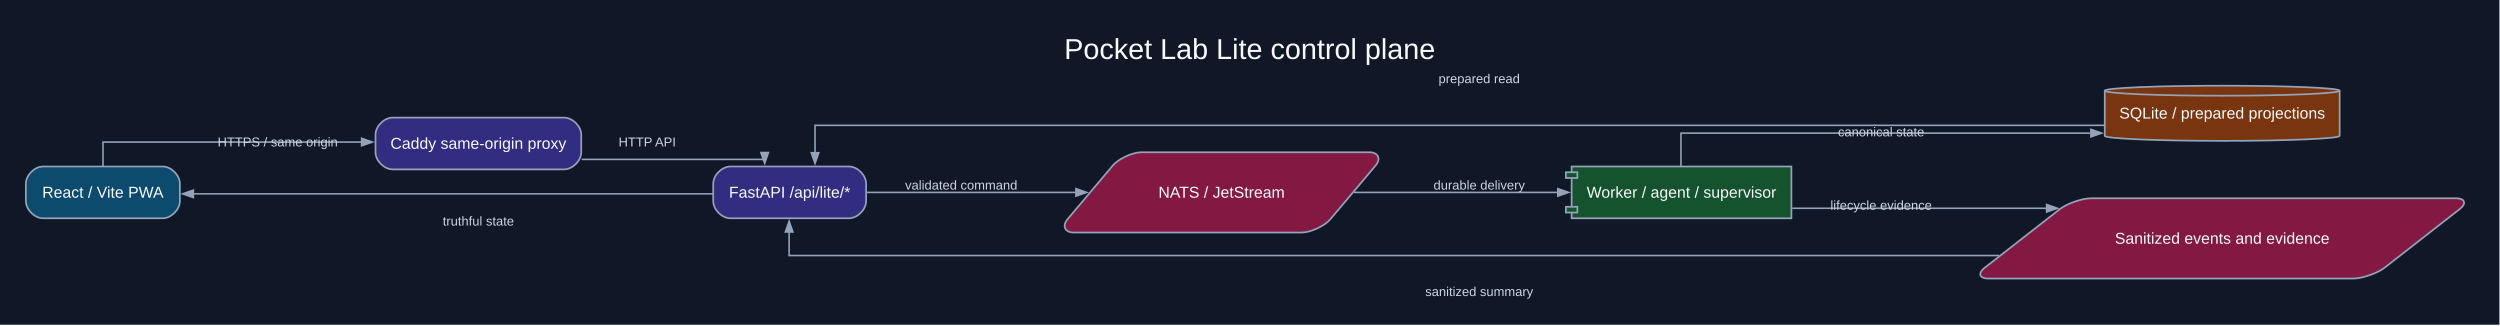
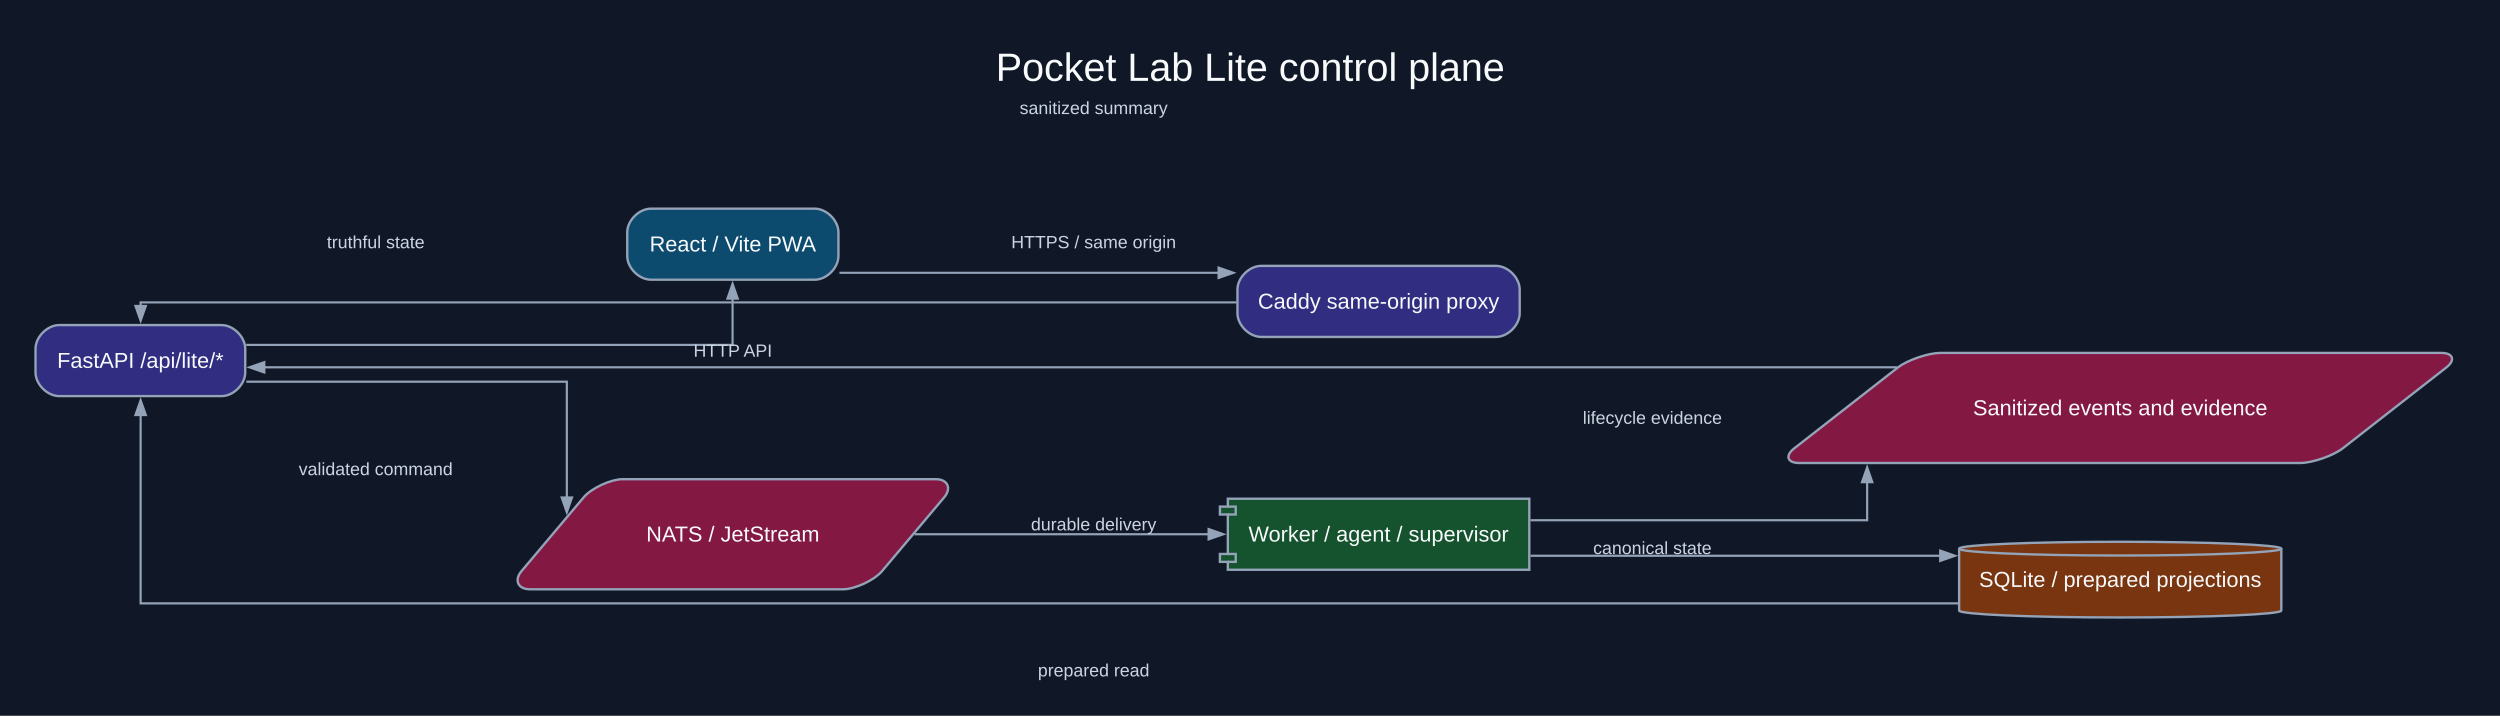
- <svg xmlns="http://www.w3.org/2000/svg" xmlns:xlink="http://www.w3.org/1999/xlink" id="pocketlab-control-plane-dark" role="img" aria-labelledby="pocketlab-control-plane-dark-title pocketlab-control-plane-dark-desc" width="1738pt" height="226pt" viewBox="0.00 0.00 1738.00 226.00">
-   <g id="graph0" class="graph" transform="scale(1 1) rotate(0) translate(18 207.75)">
-     <polygon fill="#101827" stroke="none" points="-18,18 -18,-207.75 1719.6,-207.75 1719.6,18 -18,18" />
-     <text xml:space="preserve" text-anchor="middle" x="850.8" y="-166.75" font-family="Arial" font-size="20.00" fill="#f8fafc">Pocket Lab Lite control plane</text>
+ <svg xmlns="http://www.w3.org/2000/svg" xmlns:xlink="http://www.w3.org/1999/xlink" id="pocketlab-control-plane-dark" role="img" aria-labelledby="pocketlab-control-plane-dark-title pocketlab-control-plane-dark-desc" width="1267pt" height="363pt" viewBox="0.00 0.00 1267.00 363.00">
+   <g id="graph0" class="graph" transform="scale(1 1) rotate(0) translate(18 344.75)">
+     <polygon fill="#101827" stroke="none" points="-18,18 -18,-344.75 1249.27,-344.75 1249.27,18 -18,18" />
+     <text xml:space="preserve" text-anchor="middle" x="615.64" y="-303.75" font-family="Arial" font-size="20.00" fill="#f8fafc">Pocket Lab Lite control plane</text>
+     <g id="edge1" class="edge">
+       <g id="a_edge1">
+         <a xlink:title="validated command">
+           <path fill="none" stroke="#94a3b8" stroke-width="1.1" d="M106.85,-151.3C170.86,-151.3 269.27,-151.3 269.27,-151.3 269.27,-151.3 269.27,-92.64 269.27,-92.64" />
+           <polygon fill="#94a3b8" stroke="#94a3b8" stroke-width="1.1" points="271.9,-92.64 269.27,-85.14 266.65,-92.64 271.9,-92.64" />
+         </a>
+       </g>
+       <text xml:space="preserve" text-anchor="middle" x="172.41" y="-103.95" font-family="Arial" font-size="9.00" fill="#cbd5e1">validated command</text>
+     </g>
+     <g id="edge2" class="edge">
+       <g id="a_edge2">
+         <a xlink:title="truthful state">
+           <path fill="none" stroke="#94a3b8" stroke-width="1.1" d="M106.8,-169.95C193.13,-169.95 353.27,-169.95 353.27,-169.95 353.27,-169.95 353.27,-193.4 353.27,-193.4" />
+           <polygon fill="#94a3b8" stroke="#94a3b8" stroke-width="1.1" points="350.65,-193.4 353.27,-200.9 355.9,-193.4 350.65,-193.4" />
+         </a>
+       </g>
+       <text xml:space="preserve" text-anchor="middle" x="172.41" y="-218.95" font-family="Arial" font-size="9.00" fill="#cbd5e1">truthful state</text>
+     </g>
+     <g id="edge3" class="edge">
+       <g id="a_edge3">
+         <a xlink:title="HTTP API">
+           <path fill="none" stroke="#94a3b8" stroke-width="1.1" d="M608.69,-191.5C443.9,-191.5 53.27,-191.5 53.27,-191.5 53.27,-191.5 53.27,-189.68 53.27,-189.68" />
+           <polygon fill="#94a3b8" stroke="#94a3b8" stroke-width="1.1" points="55.9,-189.68 53.27,-182.18 50.65,-189.68 55.9,-189.68" />
+         </a>
+       </g>
+       <text xml:space="preserve" text-anchor="middle" x="353.4" y="-163.95" font-family="Arial" font-size="9.00" fill="#cbd5e1">HTTP API</text>
+     </g>
+     <g id="edge4" class="edge">
+       <g id="a_edge4">
+         <a xlink:title="sanitized summary">
+           <path fill="none" stroke="#94a3b8" stroke-width="1.1" d="M943.39,-158.6C943.39,-158.6 115.95,-158.6 115.95,-158.6" />
+           <polygon fill="#94a3b8" stroke="#94a3b8" stroke-width="1.1" points="115.95,-155.98 108.45,-158.6 115.95,-161.23 115.95,-155.98" />
+         </a>
+       </g>
+       <text xml:space="preserve" text-anchor="middle" x="536.26" y="-286.95" font-family="Arial" font-size="9.00" fill="#cbd5e1">sanitized summary</text>
+     </g>
+     <g id="edge5" class="edge">
+       <g id="a_edge5">
+         <a xlink:title="durable delivery">
+           <path fill="none" stroke="#94a3b8" stroke-width="1.1" d="M445.43,-74C445.43,-74 594.52,-74 594.52,-74" />
+           <polygon fill="#94a3b8" stroke="#94a3b8" stroke-width="1.1" points="594.52,-76.63 602.02,-74 594.52,-71.38 594.52,-76.63" />
+         </a>
+       </g>
+       <text xml:space="preserve" text-anchor="middle" x="536.26" y="-75.95" font-family="Arial" font-size="9.00" fill="#cbd5e1">durable delivery</text>
+     </g>
+     <g id="edge6" class="edge">
+       <g id="a_edge6">
+         <a xlink:title="prepared read">
+           <path fill="none" stroke="#94a3b8" stroke-width="1.1" d="M974.44,-38.96C734.83,-38.96 53.27,-38.96 53.27,-38.96 53.27,-38.96 53.27,-134.41 53.27,-134.41" />
+           <polygon fill="#94a3b8" stroke="#94a3b8" stroke-width="1.1" points="50.65,-134.41 53.27,-141.91 55.9,-134.41 50.65,-134.41" />
+         </a>
+       </g>
+       <text xml:space="preserve" text-anchor="middle" x="536.26" y="-1.95" font-family="Arial" font-size="9.00" fill="#cbd5e1">prepared read</text>
+     </g>
+     <g id="edge7" class="edge">
+       <g id="a_edge7">
+         <a xlink:title="HTTPS / same origin">
+           <path fill="none" stroke="#94a3b8" stroke-width="1.1" d="M407.44,-206.5C407.44,-206.5 599.58,-206.5 599.58,-206.5" />
+           <polygon fill="#94a3b8" stroke="#94a3b8" stroke-width="1.1" points="599.58,-209.13 607.08,-206.5 599.58,-203.88 599.58,-209.13" />
+         </a>
+       </g>
+       <text xml:space="preserve" text-anchor="middle" x="536.26" y="-218.95" font-family="Arial" font-size="9.00" fill="#cbd5e1">HTTPS / same origin</text>
+     </g>
+     <g id="edge8" class="edge">
+       <g id="a_edge8">
+         <a xlink:title="lifecycle evidence">
+           <path fill="none" stroke="#94a3b8" stroke-width="1.1" d="M757.65,-81.09C830.34,-81.09 928.27,-81.09 928.27,-81.09 928.27,-81.09 928.27,-100.38 928.27,-100.38" />
+           <polygon fill="#94a3b8" stroke="#94a3b8" stroke-width="1.1" points="925.65,-100.38 928.27,-107.88 930.9,-100.38 925.65,-100.38" />
+         </a>
+       </g>
+       <text xml:space="preserve" text-anchor="middle" x="819.43" y="-129.95" font-family="Arial" font-size="9.00" fill="#cbd5e1">lifecycle evidence</text>
+     </g>
+     <g id="edge9" class="edge">
+       <g id="a_edge9">
+         <a xlink:title="canonical state">
+           <path fill="none" stroke="#94a3b8" stroke-width="1.1" d="M757.63,-63.09C757.63,-63.09 965.3,-63.09 965.3,-63.09" />
+           <polygon fill="#94a3b8" stroke="#94a3b8" stroke-width="1.1" points="965.3,-65.72 972.8,-63.09 965.29,-60.47 965.3,-65.72" />
+         </a>
+       </g>
+       <text xml:space="preserve" text-anchor="middle" x="819.43" y="-63.95" font-family="Arial" font-size="9.00" fill="#cbd5e1">canonical state</text>
+     </g>
    <g id="node1" class="node">
      <g id="a_node1">
-         <a xlink:href="../../generated/production/architecture/" xlink:title="React / Vite PWA. Same-origin UI requests flow through Caddy and FastAPI to NATS, workers, agents, evidence, and prepared reads." target="_top">
-           <path fill="#0c4a6e" stroke="#94a3b8" stroke-width="1.2" d="M95.04,-92C95.04,-92 12,-92 12,-92 6,-92 0,-86 0,-80 0,-80 0,-68 0,-68 0,-62 6,-56 12,-56 12,-56 95.04,-56 95.04,-56 101.04,-56 107.04,-62 107.04,-68 107.04,-68 107.04,-80 107.04,-80 107.04,-86 101.04,-92 95.04,-92" />
-           <text xml:space="preserve" text-anchor="middle" x="53.52" y="-70.3" font-family="Arial" font-size="11.00" fill="#f8fafc">React / Vite PWA</text>
+         <a xlink:href="../../reference/api/lite-api/" xlink:title="FastAPI /api/lite/*. Same-origin UI requests flow through Caddy and FastAPI to NATS, workers, agents, evidence, and prepared reads." target="_top">
+           <path fill="#312e81" stroke="#94a3b8" stroke-width="1.2" d="M94.29,-180C94.29,-180 12,-180 12,-180 6,-180 0,-174 0,-168 0,-168 0,-156 0,-156 0,-150 6,-144 12,-144 12,-144 94.29,-144 94.29,-144 100.29,-144 106.29,-150 106.29,-156 106.29,-156 106.29,-168 106.29,-168 106.29,-174 100.29,-180 94.29,-180" />
+           <text xml:space="preserve" text-anchor="middle" x="53.14" y="-158.3" font-family="Arial" font-size="11.00" fill="#f8fafc">FastAPI /api/lite/*</text>
        </a>
      </g>
    </g>
    <g id="node2" class="node">
      <g id="a_node2">
        <a xlink:href="../../generated/production/caddy-access/" xlink:title="Caddy same-origin proxy. Same-origin UI requests flow through Caddy and FastAPI to NATS, workers, agents, evidence, and prepared reads." target="_top">
-           <path fill="#312e81" stroke="#94a3b8" stroke-width="1.2" d="M374.08,-126C374.08,-126 255.04,-126 255.04,-126 249.04,-126 243.04,-120 243.04,-114 243.04,-114 243.04,-102 243.04,-102 243.04,-96 249.04,-90 255.04,-90 255.04,-90 374.08,-90 374.08,-90 380.08,-90 386.08,-96 386.08,-102 386.08,-102 386.08,-114 386.08,-114 386.08,-120 380.08,-126 374.08,-126" />
-           <text xml:space="preserve" text-anchor="middle" x="314.56" y="-104.3" font-family="Arial" font-size="11.00" fill="#f8fafc">Caddy same-origin proxy</text>
+           <path fill="#312e81" stroke="#94a3b8" stroke-width="1.2" d="M740.18,-210C740.18,-210 621.14,-210 621.14,-210 615.14,-210 609.14,-204 609.14,-198 609.14,-198 609.14,-186 609.14,-186 609.14,-180 615.14,-174 621.14,-174 621.14,-174 740.18,-174 740.18,-174 746.18,-174 752.18,-180 752.18,-186 752.18,-186 752.18,-198 752.18,-198 752.18,-204 746.18,-210 740.18,-210" />
+           <text xml:space="preserve" text-anchor="middle" x="680.66" y="-188.3" font-family="Arial" font-size="11.00" fill="#f8fafc">Caddy same-origin proxy</text>
        </a>
      </g>
    </g>
-     <g id="edge1" class="edge">
-       <g id="a_edge1">
-         <a xlink:title="HTTPS / same origin">
-           <path fill="none" stroke="#94a3b8" stroke-width="1.1" d="M53.6,-92.32C53.6,-100.79 53.6,-109 53.6,-109 53.6,-109 233.4,-109 233.4,-109" />
-           <polygon fill="#94a3b8" stroke="#94a3b8" stroke-width="1.1" points="233.4,-111.63 240.9,-109 233.4,-106.38 233.4,-111.63" />
+     <g id="node3" class="node">
+       <g id="a_node3">
+         <a xlink:href="../../generated/development/redaction-coverage/" xlink:title="Sanitized events and evidence. Same-origin UI requests flow through Caddy and FastAPI to NATS, workers, agents, evidence, and prepared reads." target="_top">
+           <path fill="#831843" stroke="#94a3b8" stroke-width="1.2" d="M1219.27,-165.9C1219.27,-165.9 965.31,-165.9 965.31,-165.9 959.31,-165.9 948.58,-162.21 943.85,-158.52 943.85,-158.52 891.26,-117.48 891.26,-117.48 886.53,-113.79 887.8,-110.1 893.8,-110.1 893.8,-110.1 1147.77,-110.1 1147.77,-110.1 1153.77,-110.1 1164.5,-113.79 1169.23,-117.48 1169.23,-117.48 1221.81,-158.52 1221.81,-158.52 1226.54,-162.21 1225.27,-165.9 1219.27,-165.9" />
+           <text xml:space="preserve" text-anchor="middle" x="1056.54" y="-134.3" font-family="Arial" font-size="11.00" fill="#f8fafc">Sanitized events and evidence</text>
        </a>
      </g>
-       <text xml:space="preserve" text-anchor="middle" x="175.04" y="-105.95" font-family="Arial" font-size="9.00" fill="#cbd5e1">HTTPS / same origin</text>
-     </g>
-     <g id="node3" class="node">
-       <g id="a_node3">
-         <a xlink:href="../../reference/api/lite-api/" xlink:title="FastAPI /api/lite/*. Same-origin UI requests flow through Caddy and FastAPI to NATS, workers, agents, evidence, and prepared reads." target="_top">
-           <path fill="#312e81" stroke="#94a3b8" stroke-width="1.2" d="M572.12,-92C572.12,-92 489.83,-92 489.83,-92 483.83,-92 477.83,-86 477.83,-80 477.83,-80 477.83,-68 477.83,-68 477.83,-62 483.83,-56 489.83,-56 489.83,-56 572.12,-56 572.12,-56 578.12,-56 584.12,-62 584.12,-68 584.12,-68 584.12,-80 584.12,-80 584.12,-86 578.12,-92 572.12,-92" />
-           <text xml:space="preserve" text-anchor="middle" x="530.97" y="-70.3" font-family="Arial" font-size="11.00" fill="#f8fafc">FastAPI /api/lite/*</text>
-         </a>
-       </g>
-     </g>
-     <g id="edge2" class="edge">
-       <g id="a_edge2">
-         <a xlink:title="HTTP API">
-           <path fill="none" stroke="#94a3b8" stroke-width="1.1" d="M386.42,-96.95C443.43,-96.95 513.6,-96.95 513.6,-96.95 513.6,-96.95 513.6,-96.51 513.6,-96.51" />
-           <polygon fill="#94a3b8" stroke="#94a3b8" stroke-width="1.1" points="516.23,-101.69 513.6,-94.19 510.98,-101.69 516.23,-101.69" />
-         </a>
-       </g>
-       <text xml:space="preserve" text-anchor="middle" x="431.95" y="-105.95" font-family="Arial" font-size="9.00" fill="#cbd5e1">HTTP API</text>
-     </g>
-     <g id="edge9" class="edge">
-       <g id="a_edge9">
-         <a xlink:title="truthful state">
-           <path fill="none" stroke="#94a3b8" stroke-width="1.1" d="M477.59,-73C477.59,-73 116.45,-73 116.45,-73" />
-           <polygon fill="#94a3b8" stroke="#94a3b8" stroke-width="1.1" points="116.45,-70.38 108.95,-73 116.45,-75.63 116.45,-70.38" />
-         </a>
-       </g>
-       <text xml:space="preserve" text-anchor="middle" x="314.56" y="-50.95" font-family="Arial" font-size="9.00" fill="#cbd5e1">truthful state</text>
    </g>
    <g id="node4" class="node">
      <g id="a_node4">
        <a xlink:href="../../generated/development/lite-events/" xlink:title="NATS / JetStream. Same-origin UI requests flow through Caddy and FastAPI to NATS, workers, agents, evidence, and prepared reads." target="_top">
-           <path fill="#831843" stroke="#94a3b8" stroke-width="1.2" d="M934.09,-101.9C934.09,-101.9 775.37,-101.9 775.37,-101.9 769.37,-101.9 759.51,-97.31 755.64,-92.72 755.64,-92.72 724.1,-55.28 724.1,-55.28 720.24,-50.69 722.37,-46.1 728.37,-46.1 728.37,-46.1 887.09,-46.1 887.09,-46.1 893.09,-46.1 902.96,-50.69 906.82,-55.28 906.82,-55.28 938.36,-92.72 938.36,-92.72 942.23,-97.31 940.09,-101.9 934.09,-101.9" />
-           <text xml:space="preserve" text-anchor="middle" x="831.23" y="-70.3" font-family="Arial" font-size="11.00" fill="#f8fafc">NATS / JetStream</text>
+           <path fill="#831843" stroke="#94a3b8" stroke-width="1.2" d="M456.26,-101.9C456.26,-101.9 297.54,-101.9 297.54,-101.9 291.54,-101.9 281.68,-97.31 277.81,-92.72 277.81,-92.72 246.27,-55.28 246.27,-55.28 242.41,-50.69 244.54,-46.1 250.54,-46.1 250.54,-46.1 409.26,-46.1 409.26,-46.1 415.26,-46.1 425.13,-50.69 428.99,-55.28 428.99,-55.28 460.53,-92.72 460.53,-92.72 464.4,-97.31 462.26,-101.9 456.26,-101.9" />
+           <text xml:space="preserve" text-anchor="middle" x="353.4" y="-70.3" font-family="Arial" font-size="11.00" fill="#f8fafc">NATS / JetStream</text>
        </a>
      </g>
    </g>
-     <g id="edge3" class="edge">
-       <g id="a_edge3">
-         <a xlink:title="validated command">
-           <path fill="none" stroke="#94a3b8" stroke-width="1.1" d="M584.65,-74C584.65,-74 729.97,-74 729.97,-74" />
-           <polygon fill="#94a3b8" stroke="#94a3b8" stroke-width="1.1" points="729.97,-76.63 737.47,-74 729.97,-71.38 729.97,-76.63" />
-         </a>
-       </g>
-       <text xml:space="preserve" text-anchor="middle" x="650.24" y="-75.95" font-family="Arial" font-size="9.00" fill="#cbd5e1">validated command</text>
-     </g>
    <g id="node5" class="node">
      <g id="a_node5">
-         <a xlink:href="../../generated/development/service-catalog/" xlink:title="Worker / agent / supervisor. Same-origin UI requests flow through Caddy and FastAPI to NATS, workers, agents, evidence, and prepared reads." target="_top">
-           <polygon fill="#14532d" stroke="#94a3b8" stroke-width="1.2" points="1227.38,-92 1074.59,-92 1074.59,-88 1070.59,-88 1070.59,-84 1074.59,-84 1074.59,-64 1070.59,-64 1070.59,-60 1074.59,-60 1074.59,-56 1227.38,-56 1227.38,-92" />
-           <polyline fill="none" stroke="#94a3b8" stroke-width="1.2" points="1074.59,-88 1078.59,-88 1078.59,-84 1074.59,-84" />
-           <polyline fill="none" stroke="#94a3b8" stroke-width="1.2" points="1074.59,-64 1078.59,-64 1078.59,-60 1074.59,-60" />
-           <text xml:space="preserve" text-anchor="middle" x="1150.99" y="-70.3" font-family="Arial" font-size="11.00" fill="#f8fafc">Worker / agent / supervisor</text>
+         <a xlink:href="../../generated/development/lite-sqlite-schema/" xlink:title="SQLite / prepared projections. Same-origin UI requests flow through Caddy and FastAPI to NATS, workers, agents, evidence, and prepared reads." target="_top">
+           <path fill="#78350f" stroke="#94a3b8" stroke-width="1.2" d="M1138.18,-66.69C1138.18,-68.62 1101.59,-70.18 1056.54,-70.18 1011.49,-70.18 974.89,-68.62 974.89,-66.69 974.89,-66.69 974.89,-35.31 974.89,-35.31 974.89,-33.38 1011.49,-31.82 1056.54,-31.82 1101.59,-31.82 1138.18,-33.38 1138.18,-35.31 1138.18,-35.31 1138.18,-66.69 1138.18,-66.69" />
+           <path fill="none" stroke="#94a3b8" stroke-width="1.2" d="M1138.18,-66.69C1138.18,-64.77 1101.59,-63.21 1056.54,-63.21 1011.49,-63.21 974.89,-64.77 974.89,-66.69" />
+           <text xml:space="preserve" text-anchor="middle" x="1056.54" y="-47.3" font-family="Arial" font-size="11.00" fill="#f8fafc">SQLite / prepared projections</text>
        </a>
      </g>
    </g>
-     <g id="edge4" class="edge">
-       <g id="a_edge4">
-         <a xlink:title="durable delivery">
-           <path fill="none" stroke="#94a3b8" stroke-width="1.1" d="M923.29,-74C923.29,-74 1064.98,-74 1064.98,-74" />
-           <polygon fill="#94a3b8" stroke="#94a3b8" stroke-width="1.1" points="1064.98,-76.63 1072.48,-74 1064.98,-71.38 1064.98,-76.63" />
-         </a>
-       </g>
-       <text xml:space="preserve" text-anchor="middle" x="1010.34" y="-75.95" font-family="Arial" font-size="9.00" fill="#cbd5e1">durable delivery</text>
-     </g>
    <g id="node6" class="node">
      <g id="a_node6">
-         <a xlink:href="../../generated/development/lite-sqlite-schema/" xlink:title="SQLite / prepared projections. Same-origin UI requests flow through Caddy and FastAPI to NATS, workers, agents, evidence, and prepared reads." target="_top">
-           <path fill="#78350f" stroke="#94a3b8" stroke-width="1.2" d="M1608.51,-144.69C1608.51,-146.62 1571.92,-148.18 1526.87,-148.18 1481.82,-148.18 1445.22,-146.62 1445.22,-144.69 1445.22,-144.69 1445.22,-113.31 1445.22,-113.31 1445.22,-111.38 1481.82,-109.82 1526.87,-109.82 1571.92,-109.82 1608.51,-111.38 1608.51,-113.31 1608.51,-113.31 1608.51,-144.69 1608.51,-144.69" />
-           <path fill="none" stroke="#94a3b8" stroke-width="1.2" d="M1608.51,-144.69C1608.51,-142.77 1571.92,-141.21 1526.87,-141.21 1481.82,-141.21 1445.22,-142.77 1445.22,-144.69" />
-           <text xml:space="preserve" text-anchor="middle" x="1526.87" y="-125.3" font-family="Arial" font-size="11.00" fill="#f8fafc">SQLite / prepared projections</text>
+         <a xlink:href="../../generated/production/architecture/" xlink:title="React / Vite PWA. Same-origin UI requests flow through Caddy and FastAPI to NATS, workers, agents, evidence, and prepared reads." target="_top">
+           <path fill="#0c4a6e" stroke="#94a3b8" stroke-width="1.2" d="M394.92,-239C394.92,-239 311.88,-239 311.88,-239 305.88,-239 299.88,-233 299.88,-227 299.88,-227 299.88,-215 299.88,-215 299.88,-209 305.88,-203 311.88,-203 311.88,-203 394.92,-203 394.92,-203 400.92,-203 406.92,-209 406.92,-215 406.92,-215 406.92,-227 406.92,-227 406.92,-233 400.92,-239 394.92,-239" />
+           <text xml:space="preserve" text-anchor="middle" x="353.4" y="-217.3" font-family="Arial" font-size="11.00" fill="#f8fafc">React / Vite PWA</text>
        </a>
      </g>
    </g>
-     <g id="edge5" class="edge">
-       <g id="a_edge5">
-         <a xlink:title="canonical state">
-           <path fill="none" stroke="#94a3b8" stroke-width="1.1" d="M1150.6,-92.2C1150.6,-103.24 1150.6,-115.21 1150.6,-115.21 1150.6,-115.21 1435.6,-115.21 1435.6,-115.21" />
-           <polygon fill="#94a3b8" stroke="#94a3b8" stroke-width="1.1" points="1435.6,-117.84 1443.1,-115.21 1435.6,-112.59 1435.6,-117.84" />
-         </a>
-       </g>
-       <text xml:space="preserve" text-anchor="middle" x="1289.76" y="-112.95" font-family="Arial" font-size="9.00" fill="#cbd5e1">canonical state</text>
-     </g>
    <g id="node7" class="node">
      <g id="a_node7">
-         <a xlink:href="../../generated/development/redaction-coverage/" xlink:title="Sanitized events and evidence. Same-origin UI requests flow through Caddy and FastAPI to NATS, workers, agents, evidence, and prepared reads." target="_top">
-           <path fill="#831843" stroke="#94a3b8" stroke-width="1.2" d="M1689.6,-69.9C1689.6,-69.9 1435.64,-69.9 1435.64,-69.9 1429.64,-69.9 1418.91,-66.21 1414.18,-62.52 1414.18,-62.52 1361.59,-21.48 1361.59,-21.48 1356.86,-17.79 1358.13,-14.1 1364.13,-14.1 1364.13,-14.1 1618.1,-14.1 1618.1,-14.1 1624.1,-14.1 1634.83,-17.79 1639.56,-21.48 1639.56,-21.48 1692.14,-62.52 1692.14,-62.52 1696.87,-66.21 1695.6,-69.9 1689.6,-69.9" />
-           <text xml:space="preserve" text-anchor="middle" x="1526.87" y="-38.3" font-family="Arial" font-size="11.00" fill="#f8fafc">Sanitized events and evidence</text>
+         <a xlink:href="../../generated/development/service-catalog/" xlink:title="Worker / agent / supervisor. Same-origin UI requests flow through Caddy and FastAPI to NATS, workers, agents, evidence, and prepared reads." target="_top">
+           <polygon fill="#14532d" stroke="#94a3b8" stroke-width="1.2" points="757.05,-92 604.26,-92 604.26,-88 600.26,-88 600.26,-84 604.26,-84 604.26,-64 600.26,-64 600.26,-60 604.26,-60 604.26,-56 757.05,-56 757.05,-92" />
+           <polyline fill="none" stroke="#94a3b8" stroke-width="1.2" points="604.26,-88 608.26,-88 608.26,-84 604.26,-84" />
+           <polyline fill="none" stroke="#94a3b8" stroke-width="1.2" points="604.26,-64 608.26,-64 608.26,-60 604.26,-60" />
+           <text xml:space="preserve" text-anchor="middle" x="680.66" y="-70.3" font-family="Arial" font-size="11.00" fill="#f8fafc">Worker / agent / supervisor</text>
        </a>
      </g>
    </g>
-     <g id="edge6" class="edge">
-       <g id="a_edge6">
-         <a xlink:title="lifecycle evidence">
-           <path fill="none" stroke="#94a3b8" stroke-width="1.1" d="M1227.96,-62.95C1227.96,-62.95 1404.82,-62.95 1404.82,-62.95" />
-           <polygon fill="#94a3b8" stroke="#94a3b8" stroke-width="1.1" points="1404.82,-65.58 1412.32,-62.95 1404.82,-60.33 1404.82,-65.58" />
-         </a>
-       </g>
-       <text xml:space="preserve" text-anchor="middle" x="1289.76" y="-61.95" font-family="Arial" font-size="9.00" fill="#cbd5e1">lifecycle evidence</text>
-     </g>
-     <g id="edge7" class="edge">
-       <g id="a_edge7">
-         <a xlink:title="prepared read">
-           <path fill="none" stroke="#94a3b8" stroke-width="1.1" d="M1444.73,-120.61C1209.24,-120.61 548.6,-120.61 548.6,-120.61 548.6,-120.61 548.6,-101.58 548.6,-101.58" />
-           <polygon fill="#94a3b8" stroke="#94a3b8" stroke-width="1.1" points="551.23,-101.58 548.6,-94.08 545.98,-101.58 551.23,-101.58" />
-         </a>
-       </g>
-       <text xml:space="preserve" text-anchor="middle" x="1010.34" y="-149.95" font-family="Arial" font-size="9.00" fill="#cbd5e1">prepared read</text>
-     </g>
-     <g id="edge8" class="edge">
-       <g id="a_edge8">
-         <a xlink:title="sanitized summary">
-           <path fill="none" stroke="#94a3b8" stroke-width="1.1" d="M1371.75,-30.1C1091.73,-30.1 530.6,-30.1 530.6,-30.1 530.6,-30.1 530.6,-46.47 530.6,-46.47" />
-           <polygon fill="#94a3b8" stroke="#94a3b8" stroke-width="1.1" points="527.98,-46.47 530.6,-53.97 533.23,-46.47 527.98,-46.47" />
-         </a>
-       </g>
-       <text xml:space="preserve" text-anchor="middle" x="1010.34" y="-1.95" font-family="Arial" font-size="9.00" fill="#cbd5e1">sanitized summary</text>
-     </g>
  </g>
</svg>
